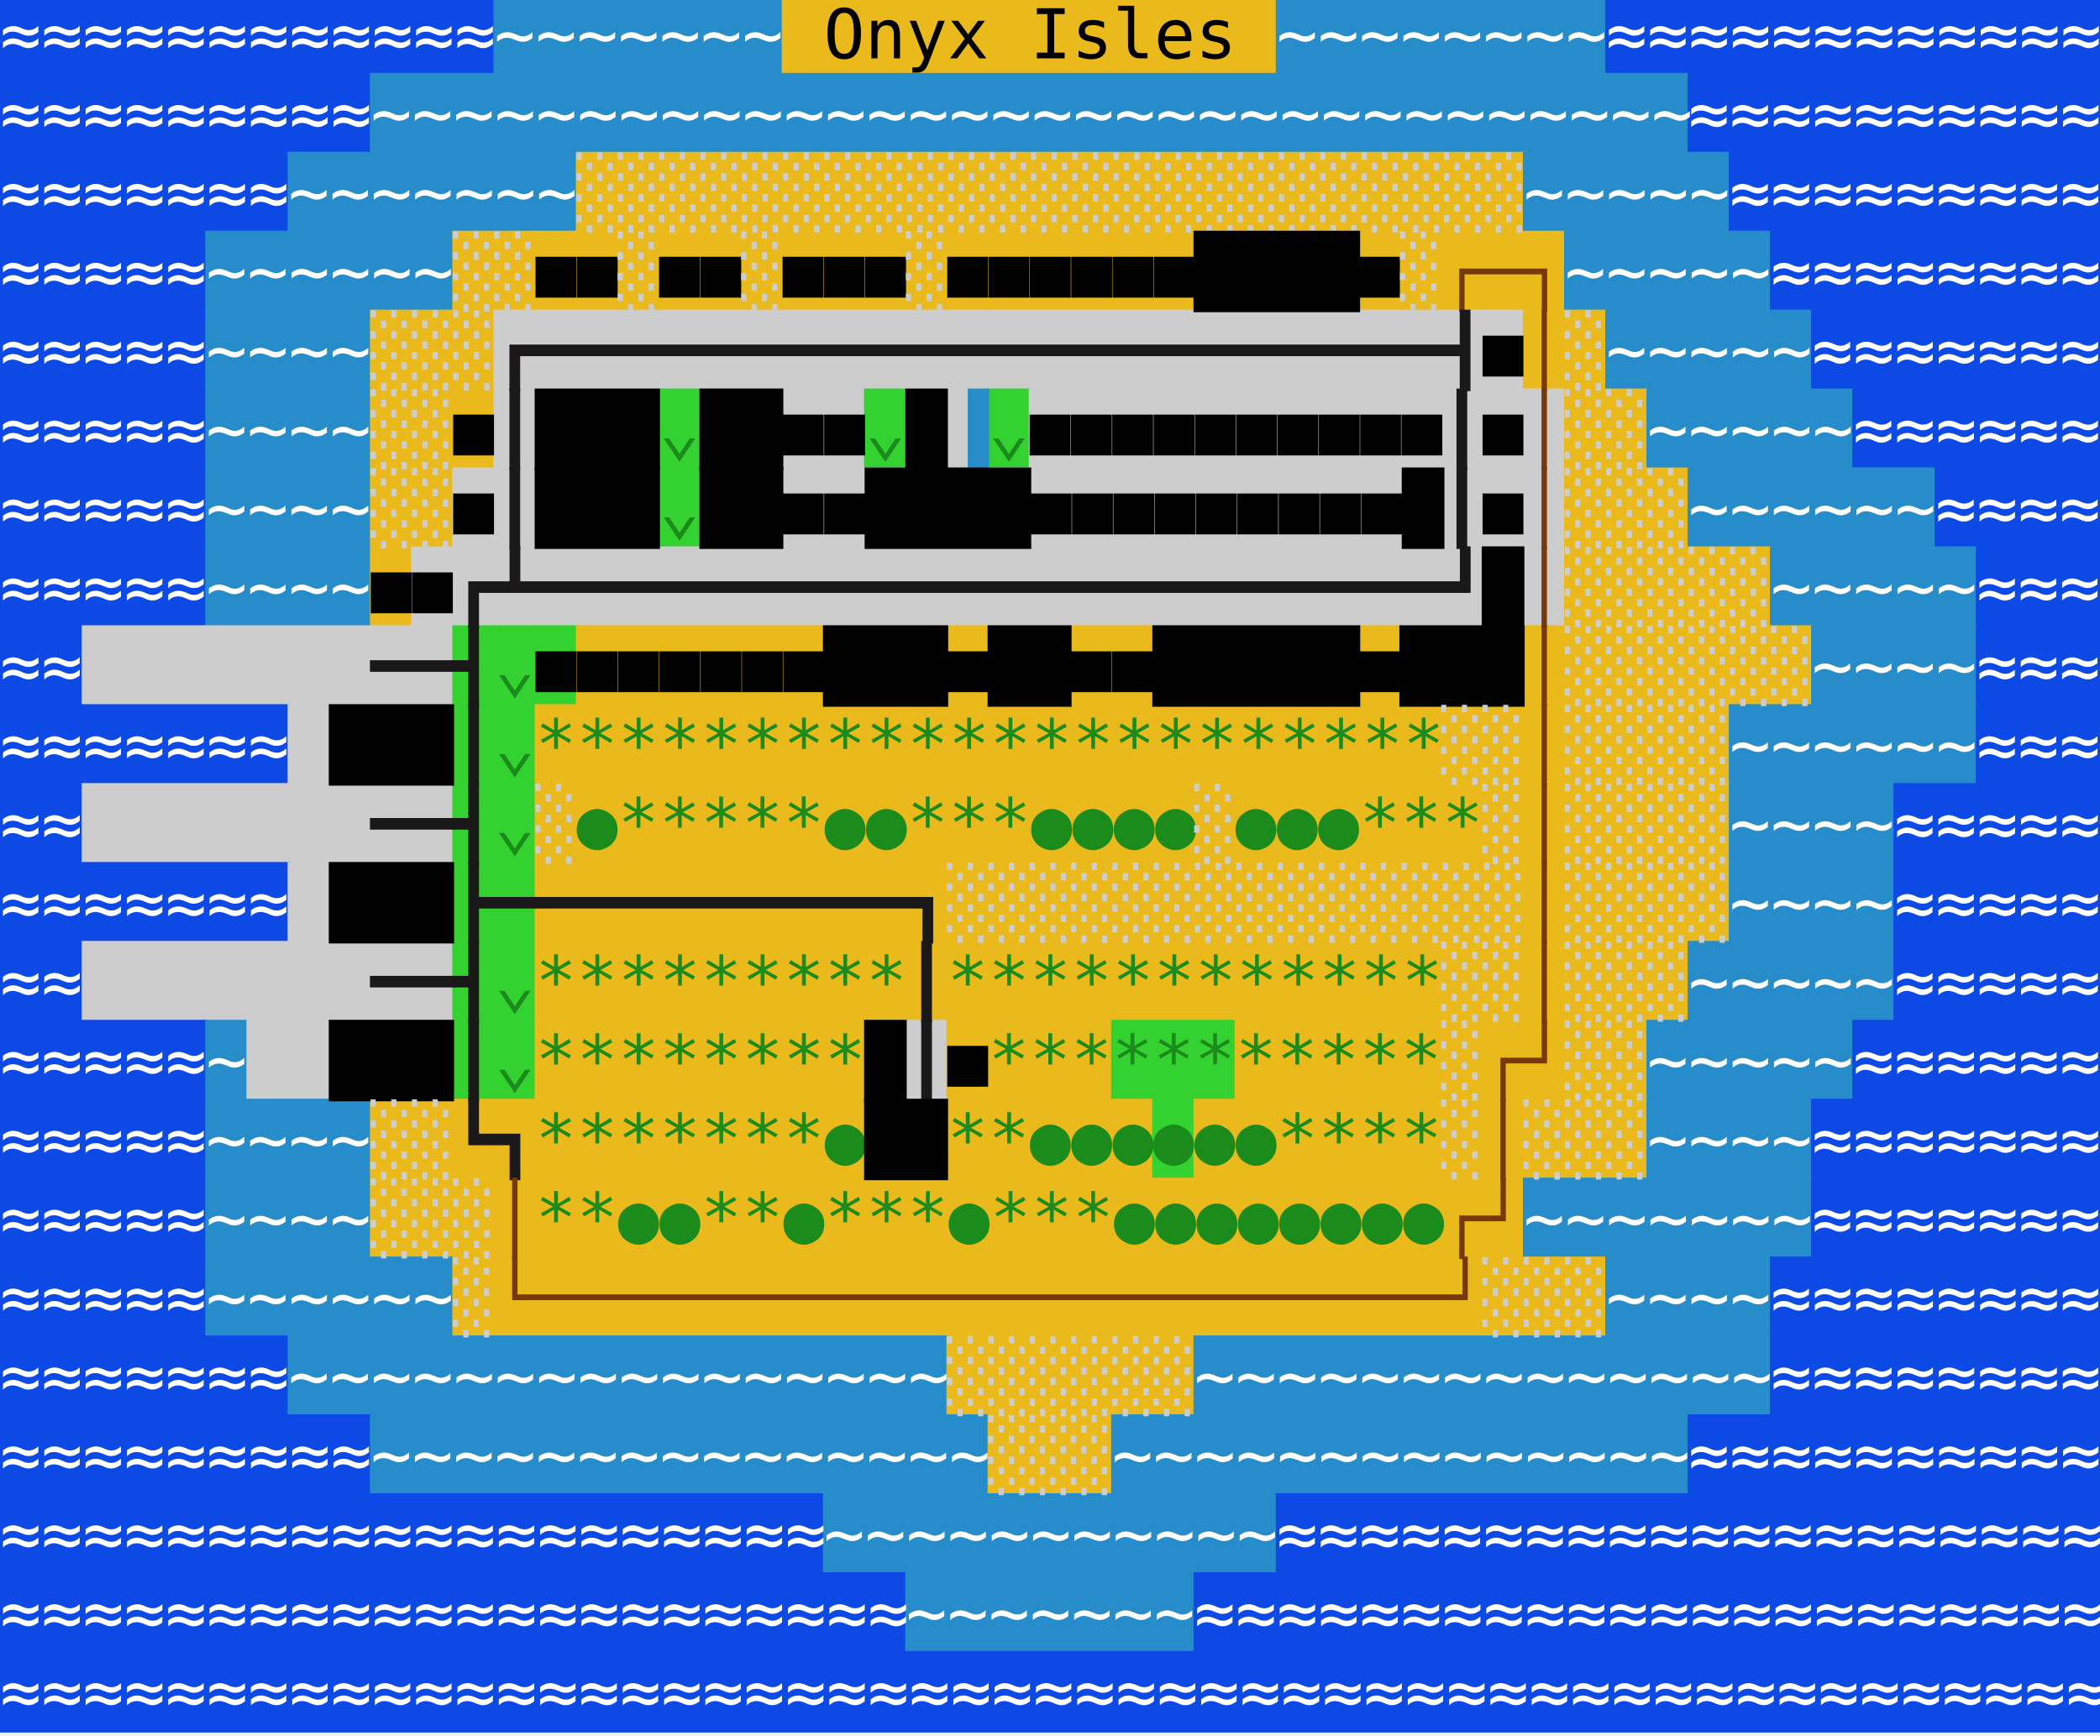
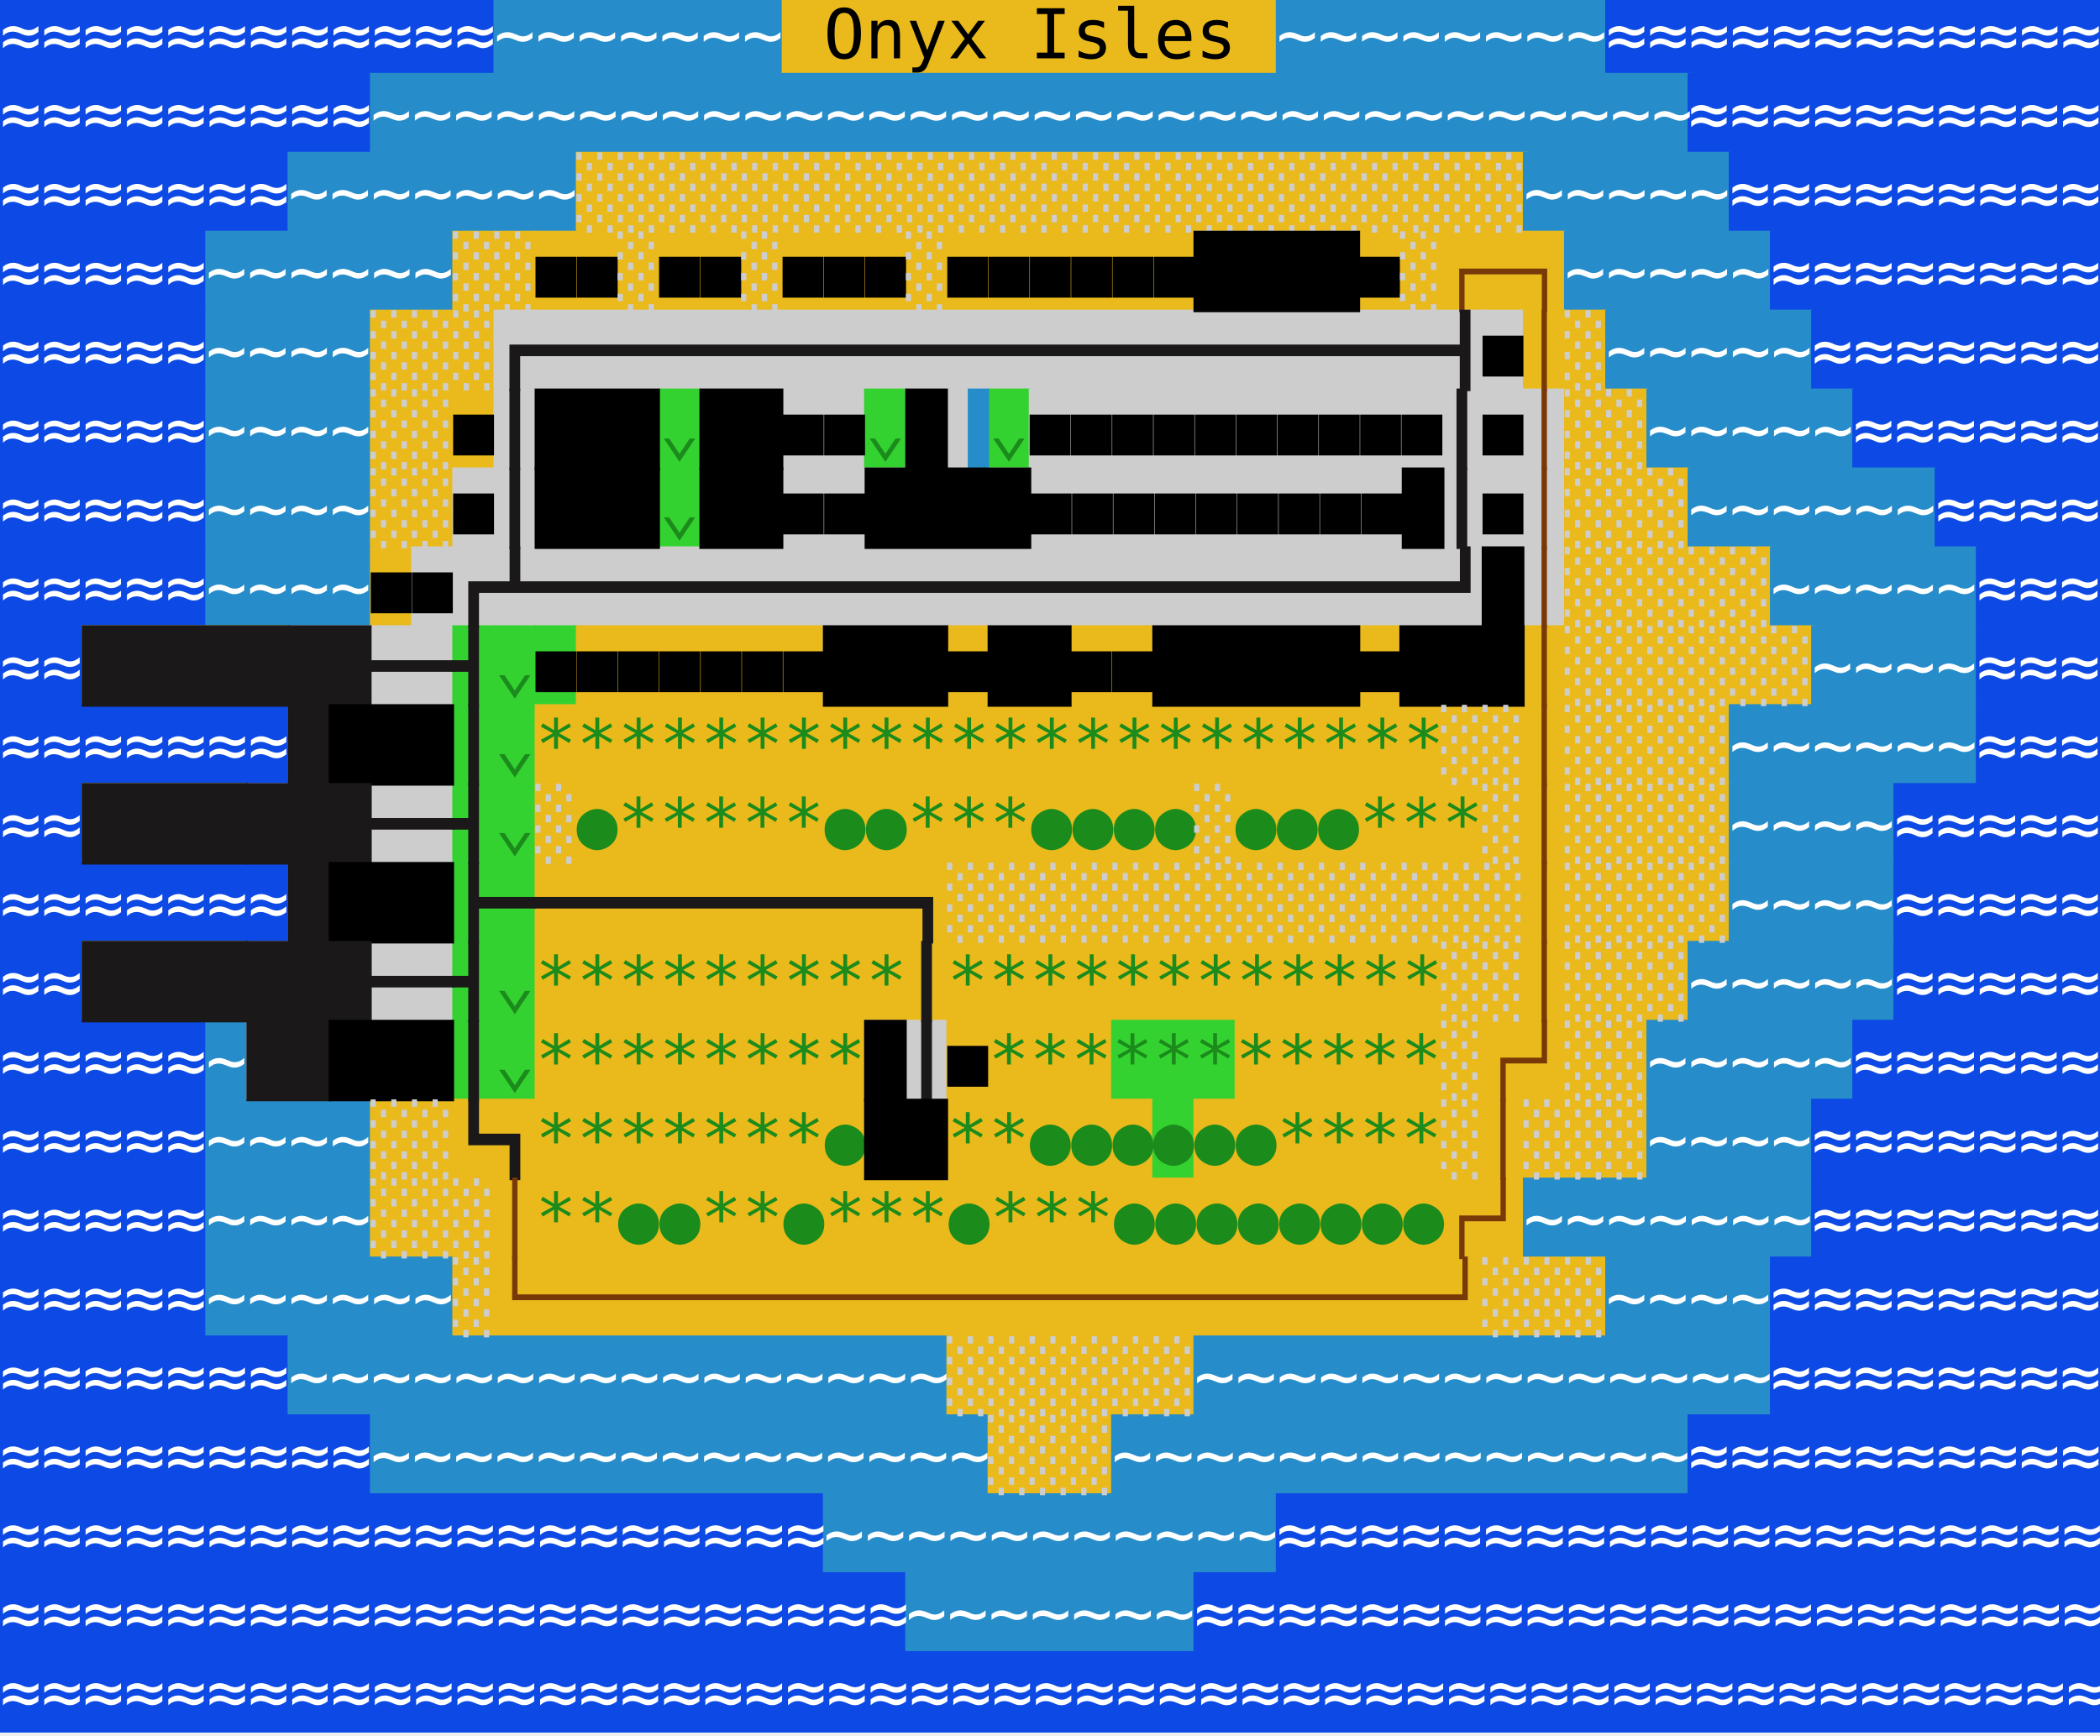
<svg xmlns="http://www.w3.org/2000/svg" version="1.1" width="306.0px" height="253.0px" viewBox="0 0 306.0 253.0" style="letter-spacing:0em;font-size:10px;font-family:'DejaVu Sans Mono';stroke:none">
  <text y="8.5" x="0.0" style="fill:#0d49e4">████████████</text>
  <text y="8.5" x="72.0" style="fill:#268dca">███████</text>
  <text y="8.5" x="114.0" style="fill:#eab91c">█</text>
  <text y="8.5" x="120.0" style="fill:#eab91c">██████████</text>
  <text y="8.5" x="180.0" style="fill:#eab91c">█</text>
  <text y="8.5" x="186.0" style="fill:#268dca">████████</text>
  <text y="8.5" x="234.0" style="fill:#0d49e4">████████████</text>
  <text y="20.0" x="0.0" style="fill:#0d49e4">█████████</text>
  <text y="20.0" x="54.0" style="fill:#268dca">████████████████████████████████</text>
  <text y="20.0" x="246.0" style="fill:#0d49e4">██████████</text>
  <text y="31.5" x="0.0" style="fill:#0d49e4">███████</text>
  <text y="31.5" x="42.0" style="fill:#268dca">███████</text>
  <text y="31.5" x="84.0" style="fill:#eab91c">███████████████████████</text>
  <text y="31.5" x="222.0" style="fill:#268dca">█████</text>
  <text y="31.5" x="252.0" style="fill:#0d49e4">█████████</text>
  <text y="43.0" x="0.0" style="fill:#0d49e4">█████</text>
  <text y="43.0" x="30.0" style="fill:#268dca">██████</text>
  <text y="43.0" x="66.0" style="fill:#eab91c">██</text>
  <text y="43.0" x="78.0" style="fill:#eab91c">██</text>
  <text y="43.0" x="90.0" style="fill:#eab91c">█</text>
  <text y="43.0" x="96.0" style="fill:#eab91c">██</text>
  <text y="43.0" x="108.0" style="fill:#eab91c">█</text>
  <text y="43.0" x="114.0" style="fill:#eab91c">███</text>
  <text y="43.0" x="132.0" style="fill:#eab91c">█</text>
  <text y="43.0" x="138.0" style="fill:#eab91c">██████</text>
  <text y="43.0" x="174.0" style="fill:#cdcdcd">████</text>
  <text y="43.0" x="198.0" style="fill:#eab91c">█</text>
  <text y="43.0" x="204.0" style="fill:#eab91c">█</text>
  <text y="43.0" x="210.0" style="fill:#eab91c">███</text>
  <text y="43.0" x="228.0" style="fill:#268dca">█████</text>
  <text y="43.0" x="258.0" style="fill:#0d49e4">████████</text>
  <text y="54.5" x="0.0" style="fill:#0d49e4">█████</text>
  <text y="54.5" x="30.0" style="fill:#268dca">████</text>
  <text y="54.5" x="54.0" style="fill:#eab91c">███</text>
  <text y="54.5" x="72.0" style="fill:#cdcdcd">████████████████████████</text>
  <text y="54.5" x="216.0" style="fill:#cdcdcd">█</text>
  <text y="54.5" x="222.0" style="fill:#eab91c">█</text>
  <text y="54.5" x="228.0" style="fill:#eab91c">█</text>
  <text y="54.5" x="234.0" style="fill:#268dca">█████</text>
  <text y="54.5" x="264.0" style="fill:#0d49e4">███████</text>
  <text y="66.0" x="0.0" style="fill:#0d49e4">█████</text>
  <text y="66.0" x="30.0" style="fill:#268dca">████</text>
  <text y="66.0" x="54.0" style="fill:#eab91c">██</text>
  <text y="66.0" x="66.0" style="fill:#eab91c">█</text>
  <text y="66.0" x="72.0" style="fill:#cdcdcd">█</text>
  <text y="66.0" x="78.0" style="fill:#cdcdcd">███</text>
  <text y="66.0" x="96.0" style="fill:#34d231">█</text>
  <text y="66.0" x="102.0" style="fill:#cdcdcd">████</text>
  <text y="66.0" x="126.0" style="fill:#34d231">█</text>
  <text y="66.0" x="132.0" style="fill:#cdcdcd">█</text>
  <text y="66.0" x="138.0" style="fill:#cdcdcd">█</text>
  <text y="66.0" x="144.0" style="fill:#34d231">█</text>
  <text y="66.0" x="150.0" style="fill:#cdcdcd">██████████</text>
  <text y="66.0" x="210.0" style="fill:#cdcdcd">█</text>
  <text y="66.0" x="216.0" style="fill:#cdcdcd">█</text>
  <text y="66.0" x="222.0" style="fill:#cdcdcd">█</text>
  <text y="66.0" x="228.0" style="fill:#eab91c">██</text>
  <text y="66.0" x="240.0" style="fill:#268dca">█████</text>
  <text y="66.0" x="270.0" style="fill:#0d49e4">██████</text>
  <text y="77.5" x="0.0" style="fill:#0d49e4">█████</text>
  <text y="77.5" x="30.0" style="fill:#268dca">████</text>
  <text y="77.5" x="54.0" style="fill:#eab91c">██</text>
  <text y="77.5" x="66.0" style="fill:#cdcdcd">█</text>
  <text y="77.5" x="72.0" style="fill:#cdcdcd">█</text>
  <text y="77.5" x="78.0" style="fill:#cdcdcd">███</text>
  <text y="77.5" x="96.0" style="fill:#34d231">█</text>
  <text y="77.5" x="102.0" style="fill:#cdcdcd">██████████████████</text>
  <text y="77.5" x="210.0" style="fill:#cdcdcd">█</text>
  <text y="77.5" x="216.0" style="fill:#cdcdcd">█</text>
  <text y="77.5" x="222.0" style="fill:#cdcdcd">█</text>
  <text y="77.5" x="228.0" style="fill:#eab91c">███</text>
  <text y="77.5" x="246.0" style="fill:#268dca">██████</text>
  <text y="77.5" x="282.0" style="fill:#0d49e4">████</text>
  <text y="89.0" x="0.0" style="fill:#0d49e4">█████</text>
  <text y="89.0" x="30.0" style="fill:#268dca">████</text>
  <text y="89.0" x="54.0" style="fill:#eab91c">█</text>
  <text y="89.0" x="60.0" style="fill:#cdcdcd">█</text>
  <text y="89.0" x="66.0" style="fill:#cdcdcd">█████████████████████████</text>
  <text y="89.0" x="216.0" style="fill:#cdcdcd">█</text>
  <text y="89.0" x="222.0" style="fill:#cdcdcd">█</text>
  <text y="89.0" x="228.0" style="fill:#eab91c">█████</text>
  <text y="89.0" x="258.0" style="fill:#268dca">█████</text>
  <text y="89.0" x="288.0" style="fill:#0d49e4">███</text>
  <text y="100.5" x="0.0" style="fill:#0d49e4">██</text>
-   <text y="100.5" x="12.0" style="fill:#cdcdcd">███████</text>
-   <text y="100.5" x="54.0" style="fill:#cdcdcd">██</text>
+   <text y="100.5" x="12.0" style="fill:#eab91c">█████</text>
+   <text y="100.5" x="42.0" style="fill:#cdcdcd">████</text>
  <text y="100.5" x="66.0" style="fill:#34d231">█</text>
  <text y="100.5" x="72.0" style="fill:#34d231">█</text>
  <text y="100.5" x="78.0" style="fill:#34d231">█</text>
  <text y="100.5" x="84.0" style="fill:#eab91c">██████</text>
  <text y="100.5" x="120.0" style="fill:#cdcdcd">███</text>
  <text y="100.5" x="138.0" style="fill:#eab91c">█</text>
  <text y="100.5" x="144.0" style="fill:#cdcdcd">██</text>
  <text y="100.5" x="156.0" style="fill:#eab91c">██</text>
  <text y="100.5" x="168.0" style="fill:#cdcdcd">█████</text>
  <text y="100.5" x="198.0" style="fill:#eab91c">█</text>
  <text y="100.5" x="204.0" style="fill:#cdcdcd">███</text>
  <text y="100.5" x="222.0" style="fill:#eab91c">█</text>
  <text y="100.5" x="228.0" style="fill:#eab91c">██████</text>
  <text y="100.5" x="264.0" style="fill:#268dca">████</text>
  <text y="100.5" x="288.0" style="fill:#0d49e4">███</text>
  <text y="112.0" x="0.0" style="fill:#0d49e4">███████</text>
  <text y="112.0" x="42.0" style="fill:#cdcdcd">█</text>
  <text y="112.0" x="48.0" style="fill:#cdcdcd">███</text>
  <text y="112.0" x="66.0" style="fill:#34d231">█</text>
  <text y="112.0" x="72.0" style="fill:#34d231">█</text>
  <text y="112.0" x="78.0" style="fill:#eab91c">██████████████████████</text>
  <text y="112.0" x="210.0" style="fill:#eab91c">██</text>
  <text y="112.0" x="222.0" style="fill:#eab91c">█</text>
  <text y="112.0" x="228.0" style="fill:#eab91c">████</text>
  <text y="112.0" x="252.0" style="fill:#268dca">██████</text>
  <text y="112.0" x="288.0" style="fill:#0d49e4">███</text>
  <text y="123.5" x="0.0" style="fill:#0d49e4">██</text>
-   <text y="123.5" x="12.0" style="fill:#cdcdcd">███████</text>
-   <text y="123.5" x="54.0" style="fill:#cdcdcd">██</text>
+   <text y="123.5" x="12.0" style="fill:#eab91c">████</text>
+   <text y="123.5" x="36.0" style="fill:#cdcdcd">█████</text>
  <text y="123.5" x="66.0" style="fill:#34d231">█</text>
  <text y="123.5" x="72.0" style="fill:#34d231">█</text>
  <text y="123.5" x="78.0" style="fill:#eab91c">█</text>
  <text y="123.5" x="84.0" style="fill:#eab91c">███████████████</text>
  <text y="123.5" x="174.0" style="fill:#eab91c">█</text>
  <text y="123.5" x="180.0" style="fill:#eab91c">██████</text>
  <text y="123.5" x="216.0" style="fill:#eab91c">█</text>
  <text y="123.5" x="222.0" style="fill:#eab91c">█</text>
  <text y="123.5" x="228.0" style="fill:#eab91c">████</text>
  <text y="123.5" x="252.0" style="fill:#268dca">████</text>
  <text y="123.5" x="276.0" style="fill:#0d49e4">█████</text>
  <text y="135.0" x="0.0" style="fill:#0d49e4">███████</text>
  <text y="135.0" x="42.0" style="fill:#cdcdcd">█</text>
  <text y="135.0" x="48.0" style="fill:#cdcdcd">███</text>
  <text y="135.0" x="66.0" style="fill:#34d231">██</text>
  <text y="135.0" x="78.0" style="fill:#eab91c">██████████</text>
  <text y="135.0" x="138.0" style="fill:#eab91c">██████████████</text>
  <text y="135.0" x="222.0" style="fill:#eab91c">█</text>
  <text y="135.0" x="228.0" style="fill:#eab91c">████</text>
  <text y="135.0" x="252.0" style="fill:#268dca">████</text>
  <text y="135.0" x="276.0" style="fill:#0d49e4">█████</text>
  <text y="146.5" x="0.0" style="fill:#0d49e4">██</text>
-   <text y="146.5" x="12.0" style="fill:#cdcdcd">███████</text>
-   <text y="146.5" x="54.0" style="fill:#cdcdcd">██</text>
+   <text y="146.5" x="12.0" style="fill:#eab91c">████</text>
+   <text y="146.5" x="36.0" style="fill:#cdcdcd">█████</text>
  <text y="146.5" x="66.0" style="fill:#34d231">█</text>
  <text y="146.5" x="72.0" style="fill:#34d231">█</text>
  <text y="146.5" x="78.0" style="fill:#eab91c">█████████</text>
  <text y="146.5" x="132.0" style="fill:#eab91c">█</text>
  <text y="146.5" x="138.0" style="fill:#eab91c">████████████</text>
  <text y="146.5" x="210.0" style="fill:#eab91c">██</text>
  <text y="146.5" x="222.0" style="fill:#eab91c">█</text>
  <text y="146.5" x="228.0" style="fill:#eab91c">███</text>
  <text y="146.5" x="246.0" style="fill:#268dca">█████</text>
  <text y="146.5" x="276.0" style="fill:#0d49e4">█████</text>
  <text y="158.0" x="0.0" style="fill:#0d49e4">█████</text>
  <text y="158.0" x="30.0" style="fill:#268dca">█</text>
  <text y="158.0" x="36.0" style="fill:#cdcdcd">██</text>
  <text y="158.0" x="48.0" style="fill:#cdcdcd">███</text>
  <text y="158.0" x="66.0" style="fill:#34d231">█</text>
  <text y="158.0" x="72.0" style="fill:#34d231">█</text>
  <text y="158.0" x="78.0" style="fill:#eab91c">████████</text>
  <text y="158.0" x="126.0" style="fill:#cdcdcd">█</text>
  <text y="158.0" x="132.0" style="fill:#cdcdcd">█</text>
  <text y="158.0" x="138.0" style="fill:#eab91c">█</text>
  <text y="158.0" x="144.0" style="fill:#eab91c">███</text>
  <text y="158.0" x="162.0" style="fill:#34d231">███</text>
  <text y="158.0" x="180.0" style="fill:#eab91c">█████</text>
  <text y="158.0" x="210.0" style="fill:#eab91c">█</text>
  <text y="158.0" x="216.0" style="fill:#eab91c">██</text>
  <text y="158.0" x="228.0" style="fill:#eab91c">██</text>
  <text y="158.0" x="240.0" style="fill:#268dca">█████</text>
  <text y="158.0" x="270.0" style="fill:#0d49e4">██████</text>
  <text y="169.5" x="0.0" style="fill:#0d49e4">█████</text>
  <text y="169.5" x="30.0" style="fill:#268dca">████</text>
  <text y="169.5" x="54.0" style="fill:#eab91c">██</text>
  <text y="169.5" x="66.0" style="fill:#eab91c">██</text>
  <text y="169.5" x="78.0" style="fill:#eab91c">████████</text>
  <text y="169.5" x="126.0" style="fill:#cdcdcd">██</text>
  <text y="169.5" x="138.0" style="fill:#eab91c">█████</text>
  <text y="169.5" x="168.0" style="fill:#34d231">█</text>
  <text y="169.5" x="174.0" style="fill:#eab91c">██████</text>
  <text y="169.5" x="210.0" style="fill:#eab91c">█</text>
  <text y="169.5" x="216.0" style="fill:#eab91c">█</text>
  <text y="169.5" x="222.0" style="fill:#eab91c">███</text>
  <text y="169.5" x="240.0" style="fill:#268dca">████</text>
  <text y="169.5" x="264.0" style="fill:#0d49e4">███████</text>
  <text y="181.0" x="0.0" style="fill:#0d49e4">█████</text>
  <text y="181.0" x="30.0" style="fill:#268dca">████</text>
  <text y="181.0" x="54.0" style="fill:#eab91c">███</text>
  <text y="181.0" x="72.0" style="fill:#eab91c">█</text>
  <text y="181.0" x="78.0" style="fill:#eab91c">██████████████████████</text>
  <text y="181.0" x="210.0" style="fill:#eab91c">██</text>
  <text y="181.0" x="222.0" style="fill:#268dca">███████</text>
  <text y="181.0" x="264.0" style="fill:#0d49e4">███████</text>
  <text y="192.5" x="0.0" style="fill:#0d49e4">█████</text>
  <text y="192.5" x="30.0" style="fill:#268dca">██████</text>
  <text y="192.5" x="66.0" style="fill:#eab91c">█</text>
  <text y="192.5" x="72.0" style="fill:#eab91c">████████████████████████</text>
  <text y="192.5" x="216.0" style="fill:#eab91c">███</text>
  <text y="192.5" x="234.0" style="fill:#268dca">████</text>
  <text y="192.5" x="258.0" style="fill:#0d49e4">████████</text>
  <text y="204.0" x="0.0" style="fill:#0d49e4">███████</text>
  <text y="204.0" x="42.0" style="fill:#268dca">████████████████</text>
  <text y="204.0" x="138.0" style="fill:#eab91c">██████</text>
  <text y="204.0" x="174.0" style="fill:#268dca">██████████████</text>
  <text y="204.0" x="258.0" style="fill:#0d49e4">████████</text>
  <text y="215.5" x="0.0" style="fill:#0d49e4">█████████</text>
  <text y="215.5" x="54.0" style="fill:#268dca">███████████████</text>
  <text y="215.5" x="144.0" style="fill:#eab91c">███</text>
  <text y="215.5" x="162.0" style="fill:#268dca">██████████████</text>
  <text y="215.5" x="246.0" style="fill:#0d49e4">██████████</text>
  <text y="227.0" x="0.0" style="fill:#0d49e4">████████████████████</text>
  <text y="227.0" x="120.0" style="fill:#268dca">███████████</text>
  <text y="227.0" x="186.0" style="fill:#0d49e4">████████████████████</text>
  <text y="238.5" x="0.0" style="fill:#0d49e4">██████████████████████</text>
  <text y="238.5" x="132.0" style="fill:#268dca">███████</text>
  <text y="238.5" x="174.0" style="fill:#0d49e4">██████████████████████</text>
  <text y="250.0" x="0.0" style="fill:#0d49e4">███████████████████████████████████████████████████</text>
  <text y="8.5" x="0.0" style="fill:#ffffff">≈≈≈≈≈≈≈≈≈≈≈≈</text>
  <text y="8.5" x="72.0" style="fill:#ffffff">~~~~~~~</text>
  <text y="8.5" x="114.0" style="fill:#eab91c"> </text>
  <text y="8.5" x="120.0" style="fill:#000000">Onyx Isles</text>
  <text y="8.5" x="180.0" style="fill:#eab91c"> </text>
  <text y="8.5" x="186.0" style="fill:#ffffff">~~~~~~~~</text>
  <text y="8.5" x="234.0" style="fill:#ffffff">≈≈≈≈≈≈≈≈≈≈≈≈</text>
  <text y="20.0" x="0.0" style="fill:#ffffff">≈≈≈≈≈≈≈≈≈</text>
  <text y="20.0" x="54.0" style="fill:#ffffff">~~~~~~~~~~~~~~~~~~~~~~~~~~~~~~~~</text>
  <text y="20.0" x="246.0" style="fill:#ffffff">≈≈≈≈≈≈≈≈≈≈</text>
  <text y="31.5" x="0.0" style="fill:#ffffff">≈≈≈≈≈≈≈</text>
  <text y="31.5" x="42.0" style="fill:#ffffff">~~~~~~~</text>
  <text y="31.5" x="84.0" style="fill:#cdcdcd">░░░░░░░░░░░░░░░░░░░░░░░</text>
  <text y="31.5" x="222.0" style="fill:#ffffff">~~~~~</text>
  <text y="31.5" x="252.0" style="fill:#ffffff">≈≈≈≈≈≈≈≈≈</text>
  <text y="43.0" x="0.0" style="fill:#ffffff">≈≈≈≈≈</text>
  <text y="43.0" x="30.0" style="fill:#ffffff">~~~~~~</text>
  <text y="43.0" x="66.0" style="fill:#cdcdcd">░░</text>
  <text y="43.0" x="78.0" style="fill:#000000">■■</text>
  <text y="43.0" x="90.0" style="fill:#cdcdcd">░</text>
  <text y="43.0" x="96.0" style="fill:#000000">■■</text>
  <text y="43.0" x="108.0" style="fill:#cdcdcd">░</text>
  <text y="43.0" x="114.0" style="fill:#000000">■■■</text>
  <text y="43.0" x="132.0" style="fill:#cdcdcd">░</text>
  <text y="43.0" x="138.0" style="fill:#000000">■■■■■■</text>
  <text y="43.0" x="174.0" style="fill:#000000">████</text>
  <text y="43.0" x="198.0" style="fill:#000000">■</text>
  <text y="43.0" x="204.0" style="fill:#cdcdcd">░</text>
  <text y="43.0" x="210.0" style="fill:#783908">┌─┐</text>
  <text y="43.0" x="228.0" style="fill:#ffffff">~~~~~</text>
  <text y="43.0" x="258.0" style="fill:#ffffff">≈≈≈≈≈≈≈≈</text>
  <text y="54.5" x="0.0" style="fill:#ffffff">≈≈≈≈≈</text>
  <text y="54.5" x="30.0" style="fill:#ffffff">~~~~</text>
  <text y="54.5" x="54.0" style="fill:#cdcdcd">░░░</text>
  <text y="54.5" x="72.0" style="fill:#1a1818">┏━━━━━━━━━━━━━━━━━━━━━━┫</text>
  <text y="54.5" x="216.0" style="fill:#000000">■</text>
  <text y="54.5" x="222.0" style="fill:#783908">│</text>
  <text y="54.5" x="228.0" style="fill:#cdcdcd">░</text>
  <text y="54.5" x="234.0" style="fill:#ffffff">~~~~~</text>
  <text y="54.5" x="264.0" style="fill:#ffffff">≈≈≈≈≈≈≈</text>
  <text y="66.0" x="0.0" style="fill:#ffffff">≈≈≈≈≈</text>
  <text y="66.0" x="30.0" style="fill:#ffffff">~~~~</text>
  <text y="66.0" x="54.0" style="fill:#cdcdcd">░░</text>
  <text y="66.0" x="66.0" style="fill:#000000">■</text>
  <text y="66.0" x="72.0" style="fill:#1a1818">┃</text>
  <text y="66.0" x="78.0" style="fill:#000000">███</text>
  <text y="66.0" x="96.0" style="fill:#1b8b1b">⌄</text>
  <text y="66.0" x="102.0" style="fill:#000000">██■■</text>
  <text y="66.0" x="126.0" style="fill:#1b8b1b">⌄</text>
  <text y="66.0" x="132.0" style="fill:#000000">█</text>
  <text y="66.0" x="138.0" style="fill:#268dca">▐</text>
  <text y="66.0" x="144.0" style="fill:#1b8b1b">⌄</text>
  <text y="66.0" x="150.0" style="fill:#000000">■■■■■■■■■■</text>
  <text y="66.0" x="210.0" style="fill:#1a1818">┃</text>
  <text y="66.0" x="216.0" style="fill:#000000">■</text>
  <text y="66.0" x="222.0" style="fill:#783908">│</text>
  <text y="66.0" x="228.0" style="fill:#cdcdcd">░░</text>
  <text y="66.0" x="240.0" style="fill:#ffffff">~~~~~</text>
  <text y="66.0" x="270.0" style="fill:#ffffff">≈≈≈≈≈≈</text>
  <text y="77.5" x="0.0" style="fill:#ffffff">≈≈≈≈≈</text>
  <text y="77.5" x="30.0" style="fill:#ffffff">~~~~</text>
  <text y="77.5" x="54.0" style="fill:#cdcdcd">░░</text>
  <text y="77.5" x="66.0" style="fill:#000000">■</text>
  <text y="77.5" x="72.0" style="fill:#1a1818">┃</text>
  <text y="77.5" x="78.0" style="fill:#000000">███</text>
  <text y="77.5" x="96.0" style="fill:#1b8b1b">⌄</text>
  <text y="77.5" x="102.0" style="fill:#000000">██■■████■■■■■■■■■█</text>
  <text y="77.5" x="210.0" style="fill:#1a1818">┃</text>
  <text y="77.5" x="216.0" style="fill:#000000">■</text>
  <text y="77.5" x="222.0" style="fill:#783908">│</text>
  <text y="77.5" x="228.0" style="fill:#cdcdcd">░░░</text>
  <text y="77.5" x="246.0" style="fill:#ffffff">~~~~~~</text>
  <text y="77.5" x="282.0" style="fill:#ffffff">≈≈≈≈</text>
  <text y="89.0" x="0.0" style="fill:#ffffff">≈≈≈≈≈</text>
  <text y="89.0" x="30.0" style="fill:#ffffff">~~~~</text>
  <text y="89.0" x="54.0" style="fill:#000000">■</text>
  <text y="89.0" x="60.0" style="fill:#000000">■</text>
  <text y="89.0" x="66.0" style="fill:#1a1818">┏┻━━━━━━━━━━━━━━━━━━━━━━┛</text>
  <text y="89.0" x="216.0" style="fill:#000000">█</text>
  <text y="89.0" x="222.0" style="fill:#783908">│</text>
  <text y="89.0" x="228.0" style="fill:#cdcdcd">░░░░░</text>
  <text y="89.0" x="258.0" style="fill:#ffffff">~~~~~</text>
  <text y="89.0" x="288.0" style="fill:#ffffff">≈≈≈</text>
  <text y="100.5" x="0.0" style="fill:#ffffff">≈≈</text>
-   <text y="100.5" x="12.0" style="fill:#cdcdcd">       </text>
-   <text y="100.5" x="54.0" style="fill:#1a1818">━━</text>
+   <text y="100.5" x="12.0" style="fill:#1a1818">█████</text>
+   <text y="100.5" x="42.0" style="fill:#1a1818">██━━</text>
  <text y="100.5" x="66.0" style="fill:#1a1818">┫</text>
  <text y="100.5" x="72.0" style="fill:#1b8b1b">⌄</text>
  <text y="100.5" x="78.0" style="fill:#000000">■</text>
  <text y="100.5" x="84.0" style="fill:#000000">■■■■■■</text>
  <text y="100.5" x="120.0" style="fill:#000000">███</text>
  <text y="100.5" x="138.0" style="fill:#000000">■</text>
  <text y="100.5" x="144.0" style="fill:#000000">██</text>
  <text y="100.5" x="156.0" style="fill:#000000">■■</text>
  <text y="100.5" x="168.0" style="fill:#000000">█████</text>
  <text y="100.5" x="198.0" style="fill:#000000">■</text>
  <text y="100.5" x="204.0" style="fill:#000000">███</text>
  <text y="100.5" x="222.0" style="fill:#783908">│</text>
  <text y="100.5" x="228.0" style="fill:#cdcdcd">░░░░░░</text>
  <text y="100.5" x="264.0" style="fill:#ffffff">~~~~</text>
  <text y="100.5" x="288.0" style="fill:#ffffff">≈≈≈</text>
  <text y="112.0" x="0.0" style="fill:#ffffff">≈≈≈≈≈≈≈</text>
-   <text y="112.0" x="42.0" style="fill:#cdcdcd"> </text>
+   <text y="112.0" x="42.0" style="fill:#1a1818">█</text>
  <text y="112.0" x="48.0" style="fill:#000000">███</text>
  <text y="112.0" x="66.0" style="fill:#1a1818">┃</text>
  <text y="112.0" x="72.0" style="fill:#1b8b1b">⌄</text>
  <text y="112.0" x="78.0" style="fill:#1b8b1b">**********************</text>
  <text y="112.0" x="210.0" style="fill:#cdcdcd">░░</text>
  <text y="112.0" x="222.0" style="fill:#783908">│</text>
  <text y="112.0" x="228.0" style="fill:#cdcdcd">░░░░</text>
  <text y="112.0" x="252.0" style="fill:#ffffff">~~~~~~</text>
  <text y="112.0" x="288.0" style="fill:#ffffff">≈≈≈</text>
  <text y="123.5" x="0.0" style="fill:#ffffff">≈≈</text>
-   <text y="123.5" x="12.0" style="fill:#cdcdcd">       </text>
-   <text y="123.5" x="54.0" style="fill:#1a1818">━━</text>
+   <text y="123.5" x="12.0" style="fill:#1a1818">████</text>
+   <text y="123.5" x="36.0" style="fill:#1a1818">███━━</text>
  <text y="123.5" x="66.0" style="fill:#1a1818">┫</text>
  <text y="123.5" x="72.0" style="fill:#1b8b1b">⌄</text>
  <text y="123.5" x="78.0" style="fill:#cdcdcd">░</text>
  <text y="123.5" x="84.0" style="fill:#1b8b1b">●*****●●***●●●●</text>
  <text y="123.5" x="174.0" style="fill:#cdcdcd">░</text>
  <text y="123.5" x="180.0" style="fill:#1b8b1b">●●●***</text>
  <text y="123.5" x="216.0" style="fill:#cdcdcd">░</text>
  <text y="123.5" x="222.0" style="fill:#783908">│</text>
  <text y="123.5" x="228.0" style="fill:#cdcdcd">░░░░</text>
  <text y="123.5" x="252.0" style="fill:#ffffff">~~~~</text>
  <text y="123.5" x="276.0" style="fill:#ffffff">≈≈≈≈≈</text>
  <text y="135.0" x="0.0" style="fill:#ffffff">≈≈≈≈≈≈≈</text>
-   <text y="135.0" x="42.0" style="fill:#cdcdcd"> </text>
+   <text y="135.0" x="42.0" style="fill:#1a1818">█</text>
  <text y="135.0" x="48.0" style="fill:#000000">███</text>
  <text y="135.0" x="66.0" style="fill:#1a1818">┣━</text>
  <text y="135.0" x="78.0" style="fill:#1a1818">━━━━━━━━━┓</text>
  <text y="135.0" x="138.0" style="fill:#cdcdcd">░░░░░░░░░░░░░░</text>
  <text y="135.0" x="222.0" style="fill:#783908">│</text>
  <text y="135.0" x="228.0" style="fill:#cdcdcd">░░░░</text>
  <text y="135.0" x="252.0" style="fill:#ffffff">~~~~</text>
  <text y="135.0" x="276.0" style="fill:#ffffff">≈≈≈≈≈</text>
  <text y="146.5" x="0.0" style="fill:#ffffff">≈≈</text>
-   <text y="146.5" x="12.0" style="fill:#cdcdcd">       </text>
-   <text y="146.5" x="54.0" style="fill:#1a1818">━━</text>
+   <text y="146.5" x="12.0" style="fill:#1a1818">████</text>
+   <text y="146.5" x="36.0" style="fill:#1a1818">███━━</text>
  <text y="146.5" x="66.0" style="fill:#1a1818">┫</text>
  <text y="146.5" x="72.0" style="fill:#1b8b1b">⌄</text>
  <text y="146.5" x="78.0" style="fill:#1b8b1b">*********</text>
  <text y="146.5" x="132.0" style="fill:#1a1818">┃</text>
  <text y="146.5" x="138.0" style="fill:#1b8b1b">************</text>
  <text y="146.5" x="210.0" style="fill:#cdcdcd">░░</text>
  <text y="146.5" x="222.0" style="fill:#783908">│</text>
  <text y="146.5" x="228.0" style="fill:#cdcdcd">░░░</text>
  <text y="146.5" x="246.0" style="fill:#ffffff">~~~~~</text>
  <text y="146.5" x="276.0" style="fill:#ffffff">≈≈≈≈≈</text>
  <text y="158.0" x="0.0" style="fill:#ffffff">≈≈≈≈≈</text>
  <text y="158.0" x="30.0" style="fill:#ffffff">~</text>
-   <text y="158.0" x="36.0" style="fill:#cdcdcd">  </text>
+   <text y="158.0" x="36.0" style="fill:#1a1818">██</text>
  <text y="158.0" x="48.0" style="fill:#000000">███</text>
  <text y="158.0" x="66.0" style="fill:#1a1818">┃</text>
  <text y="158.0" x="72.0" style="fill:#1b8b1b">⌄</text>
  <text y="158.0" x="78.0" style="fill:#1b8b1b">********</text>
  <text y="158.0" x="126.0" style="fill:#000000">█</text>
  <text y="158.0" x="132.0" style="fill:#1a1818">┃</text>
  <text y="158.0" x="138.0" style="fill:#000000">■</text>
  <text y="158.0" x="144.0" style="fill:#1b8b1b">***</text>
  <text y="158.0" x="162.0" style="fill:#1b8b1b">***</text>
  <text y="158.0" x="180.0" style="fill:#1b8b1b">*****</text>
  <text y="158.0" x="210.0" style="fill:#cdcdcd">░</text>
  <text y="158.0" x="216.0" style="fill:#783908">┌┘</text>
  <text y="158.0" x="228.0" style="fill:#cdcdcd">░░</text>
  <text y="158.0" x="240.0" style="fill:#ffffff">~~~~~</text>
  <text y="158.0" x="270.0" style="fill:#ffffff">≈≈≈≈≈≈</text>
  <text y="169.5" x="0.0" style="fill:#ffffff">≈≈≈≈≈</text>
  <text y="169.5" x="30.0" style="fill:#ffffff">~~~~</text>
  <text y="169.5" x="54.0" style="fill:#cdcdcd">░░</text>
  <text y="169.5" x="66.0" style="fill:#1a1818">┗┓</text>
  <text y="169.5" x="78.0" style="fill:#1b8b1b">*******●</text>
  <text y="169.5" x="126.0" style="fill:#000000">██</text>
  <text y="169.5" x="138.0" style="fill:#1b8b1b">**●●●</text>
  <text y="169.5" x="168.0" style="fill:#1b8b1b">●</text>
  <text y="169.5" x="174.0" style="fill:#1b8b1b">●●****</text>
  <text y="169.5" x="210.0" style="fill:#cdcdcd">░</text>
  <text y="169.5" x="216.0" style="fill:#783908">│</text>
  <text y="169.5" x="222.0" style="fill:#cdcdcd">░░░</text>
  <text y="169.5" x="240.0" style="fill:#ffffff">~~~~</text>
  <text y="169.5" x="264.0" style="fill:#ffffff">≈≈≈≈≈≈≈</text>
  <text y="181.0" x="0.0" style="fill:#ffffff">≈≈≈≈≈</text>
  <text y="181.0" x="30.0" style="fill:#ffffff">~~~~</text>
  <text y="181.0" x="54.0" style="fill:#cdcdcd">░░░</text>
  <text y="181.0" x="72.0" style="fill:#783908">│</text>
  <text y="181.0" x="78.0" style="fill:#1b8b1b">**●●**●***●***●●●●●●●●</text>
  <text y="181.0" x="210.0" style="fill:#783908">┌┘</text>
  <text y="181.0" x="222.0" style="fill:#ffffff">~~~~~~~</text>
  <text y="181.0" x="264.0" style="fill:#ffffff">≈≈≈≈≈≈≈</text>
  <text y="192.5" x="0.0" style="fill:#ffffff">≈≈≈≈≈</text>
  <text y="192.5" x="30.0" style="fill:#ffffff">~~~~~~</text>
  <text y="192.5" x="66.0" style="fill:#cdcdcd">░</text>
  <text y="192.5" x="72.0" style="fill:#783908">└──────────────────────┘</text>
  <text y="192.5" x="216.0" style="fill:#cdcdcd">░░░</text>
  <text y="192.5" x="234.0" style="fill:#ffffff">~~~~</text>
  <text y="192.5" x="258.0" style="fill:#ffffff">≈≈≈≈≈≈≈≈</text>
  <text y="204.0" x="0.0" style="fill:#ffffff">≈≈≈≈≈≈≈</text>
  <text y="204.0" x="42.0" style="fill:#ffffff">~~~~~~~~~~~~~~~~</text>
  <text y="204.0" x="138.0" style="fill:#cdcdcd">░░░░░░</text>
  <text y="204.0" x="174.0" style="fill:#ffffff">~~~~~~~~~~~~~~</text>
  <text y="204.0" x="258.0" style="fill:#ffffff">≈≈≈≈≈≈≈≈</text>
  <text y="215.5" x="0.0" style="fill:#ffffff">≈≈≈≈≈≈≈≈≈</text>
  <text y="215.5" x="54.0" style="fill:#ffffff">~~~~~~~~~~~~~~~</text>
  <text y="215.5" x="144.0" style="fill:#cdcdcd">░░░</text>
  <text y="215.5" x="162.0" style="fill:#ffffff">~~~~~~~~~~~~~~</text>
  <text y="215.5" x="246.0" style="fill:#ffffff">≈≈≈≈≈≈≈≈≈≈</text>
  <text y="227.0" x="0.0" style="fill:#ffffff">≈≈≈≈≈≈≈≈≈≈≈≈≈≈≈≈≈≈≈≈</text>
  <text y="227.0" x="120.0" style="fill:#ffffff">~~~~~~~~~~~</text>
  <text y="227.0" x="186.0" style="fill:#ffffff">≈≈≈≈≈≈≈≈≈≈≈≈≈≈≈≈≈≈≈≈</text>
  <text y="238.5" x="0.0" style="fill:#ffffff">≈≈≈≈≈≈≈≈≈≈≈≈≈≈≈≈≈≈≈≈≈≈</text>
  <text y="238.5" x="132.0" style="fill:#ffffff">~~~~~~~</text>
  <text y="238.5" x="174.0" style="fill:#ffffff">≈≈≈≈≈≈≈≈≈≈≈≈≈≈≈≈≈≈≈≈≈≈</text>
  <text y="250.0" x="0.0" style="fill:#ffffff">≈≈≈≈≈≈≈≈≈≈≈≈≈≈≈≈≈≈≈≈≈≈≈≈≈≈≈≈≈≈≈≈≈≈≈≈≈≈≈≈≈≈≈≈≈≈≈≈≈≈≈</text>
</svg>
